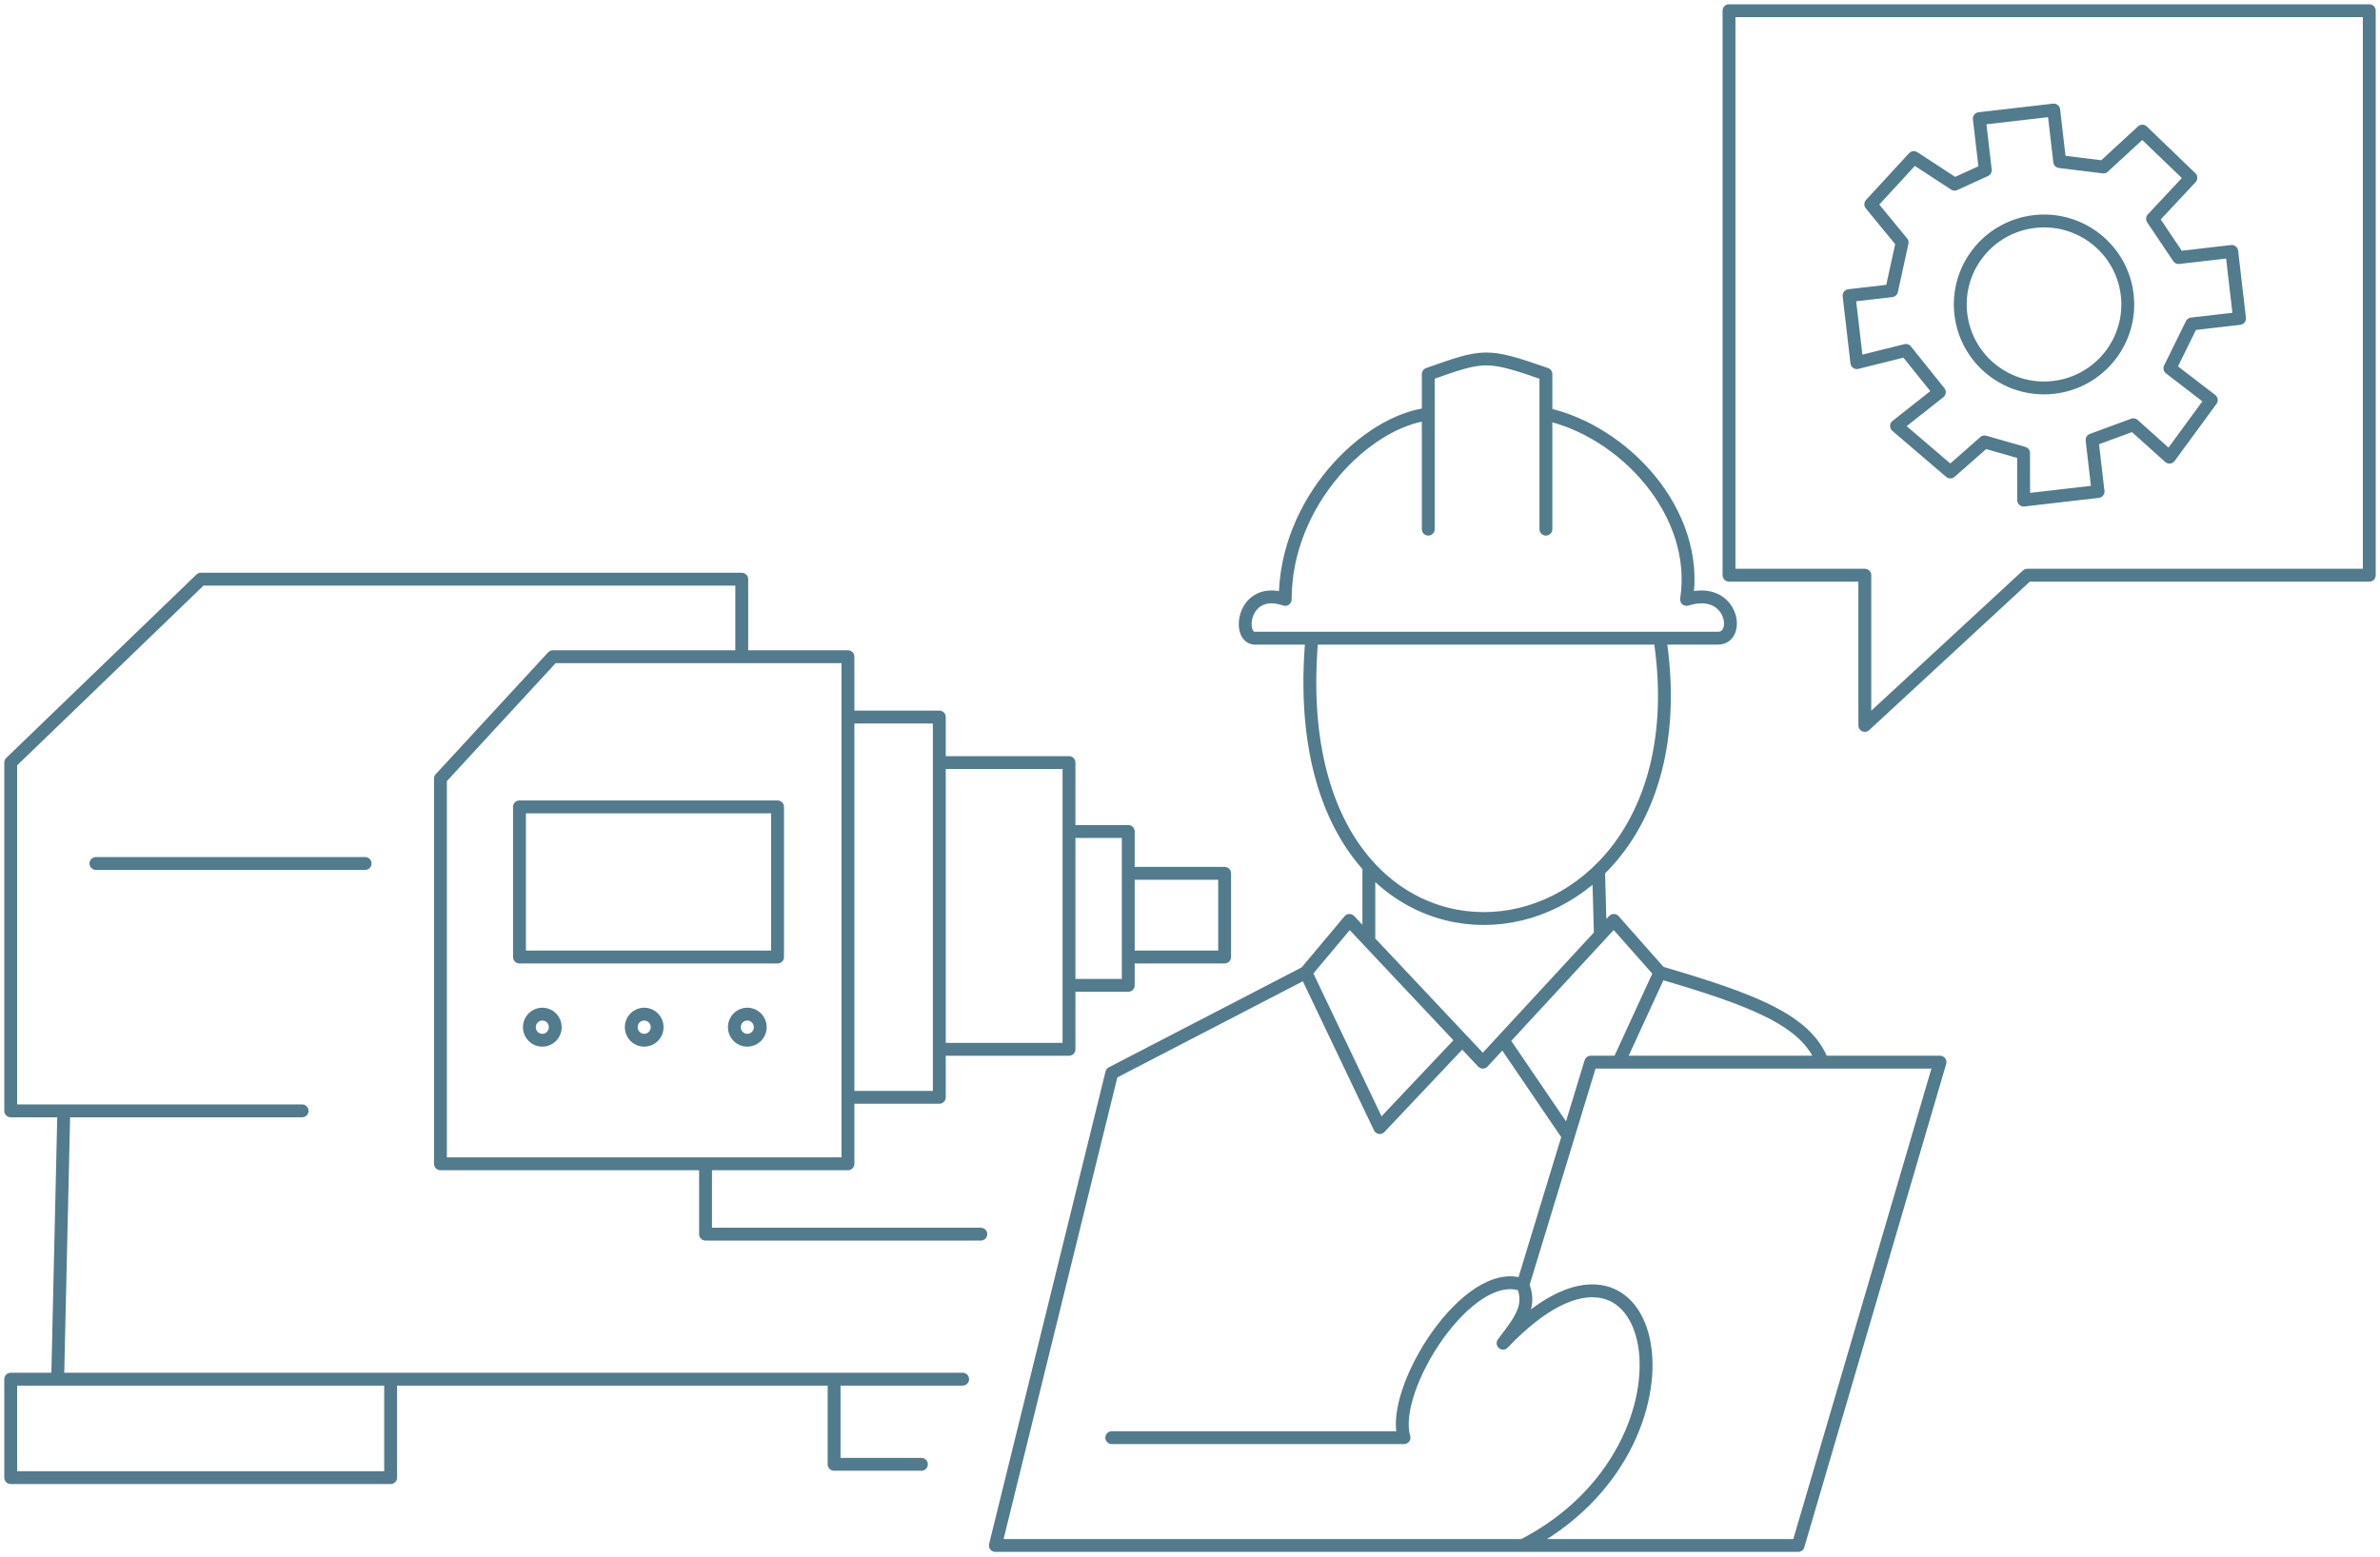
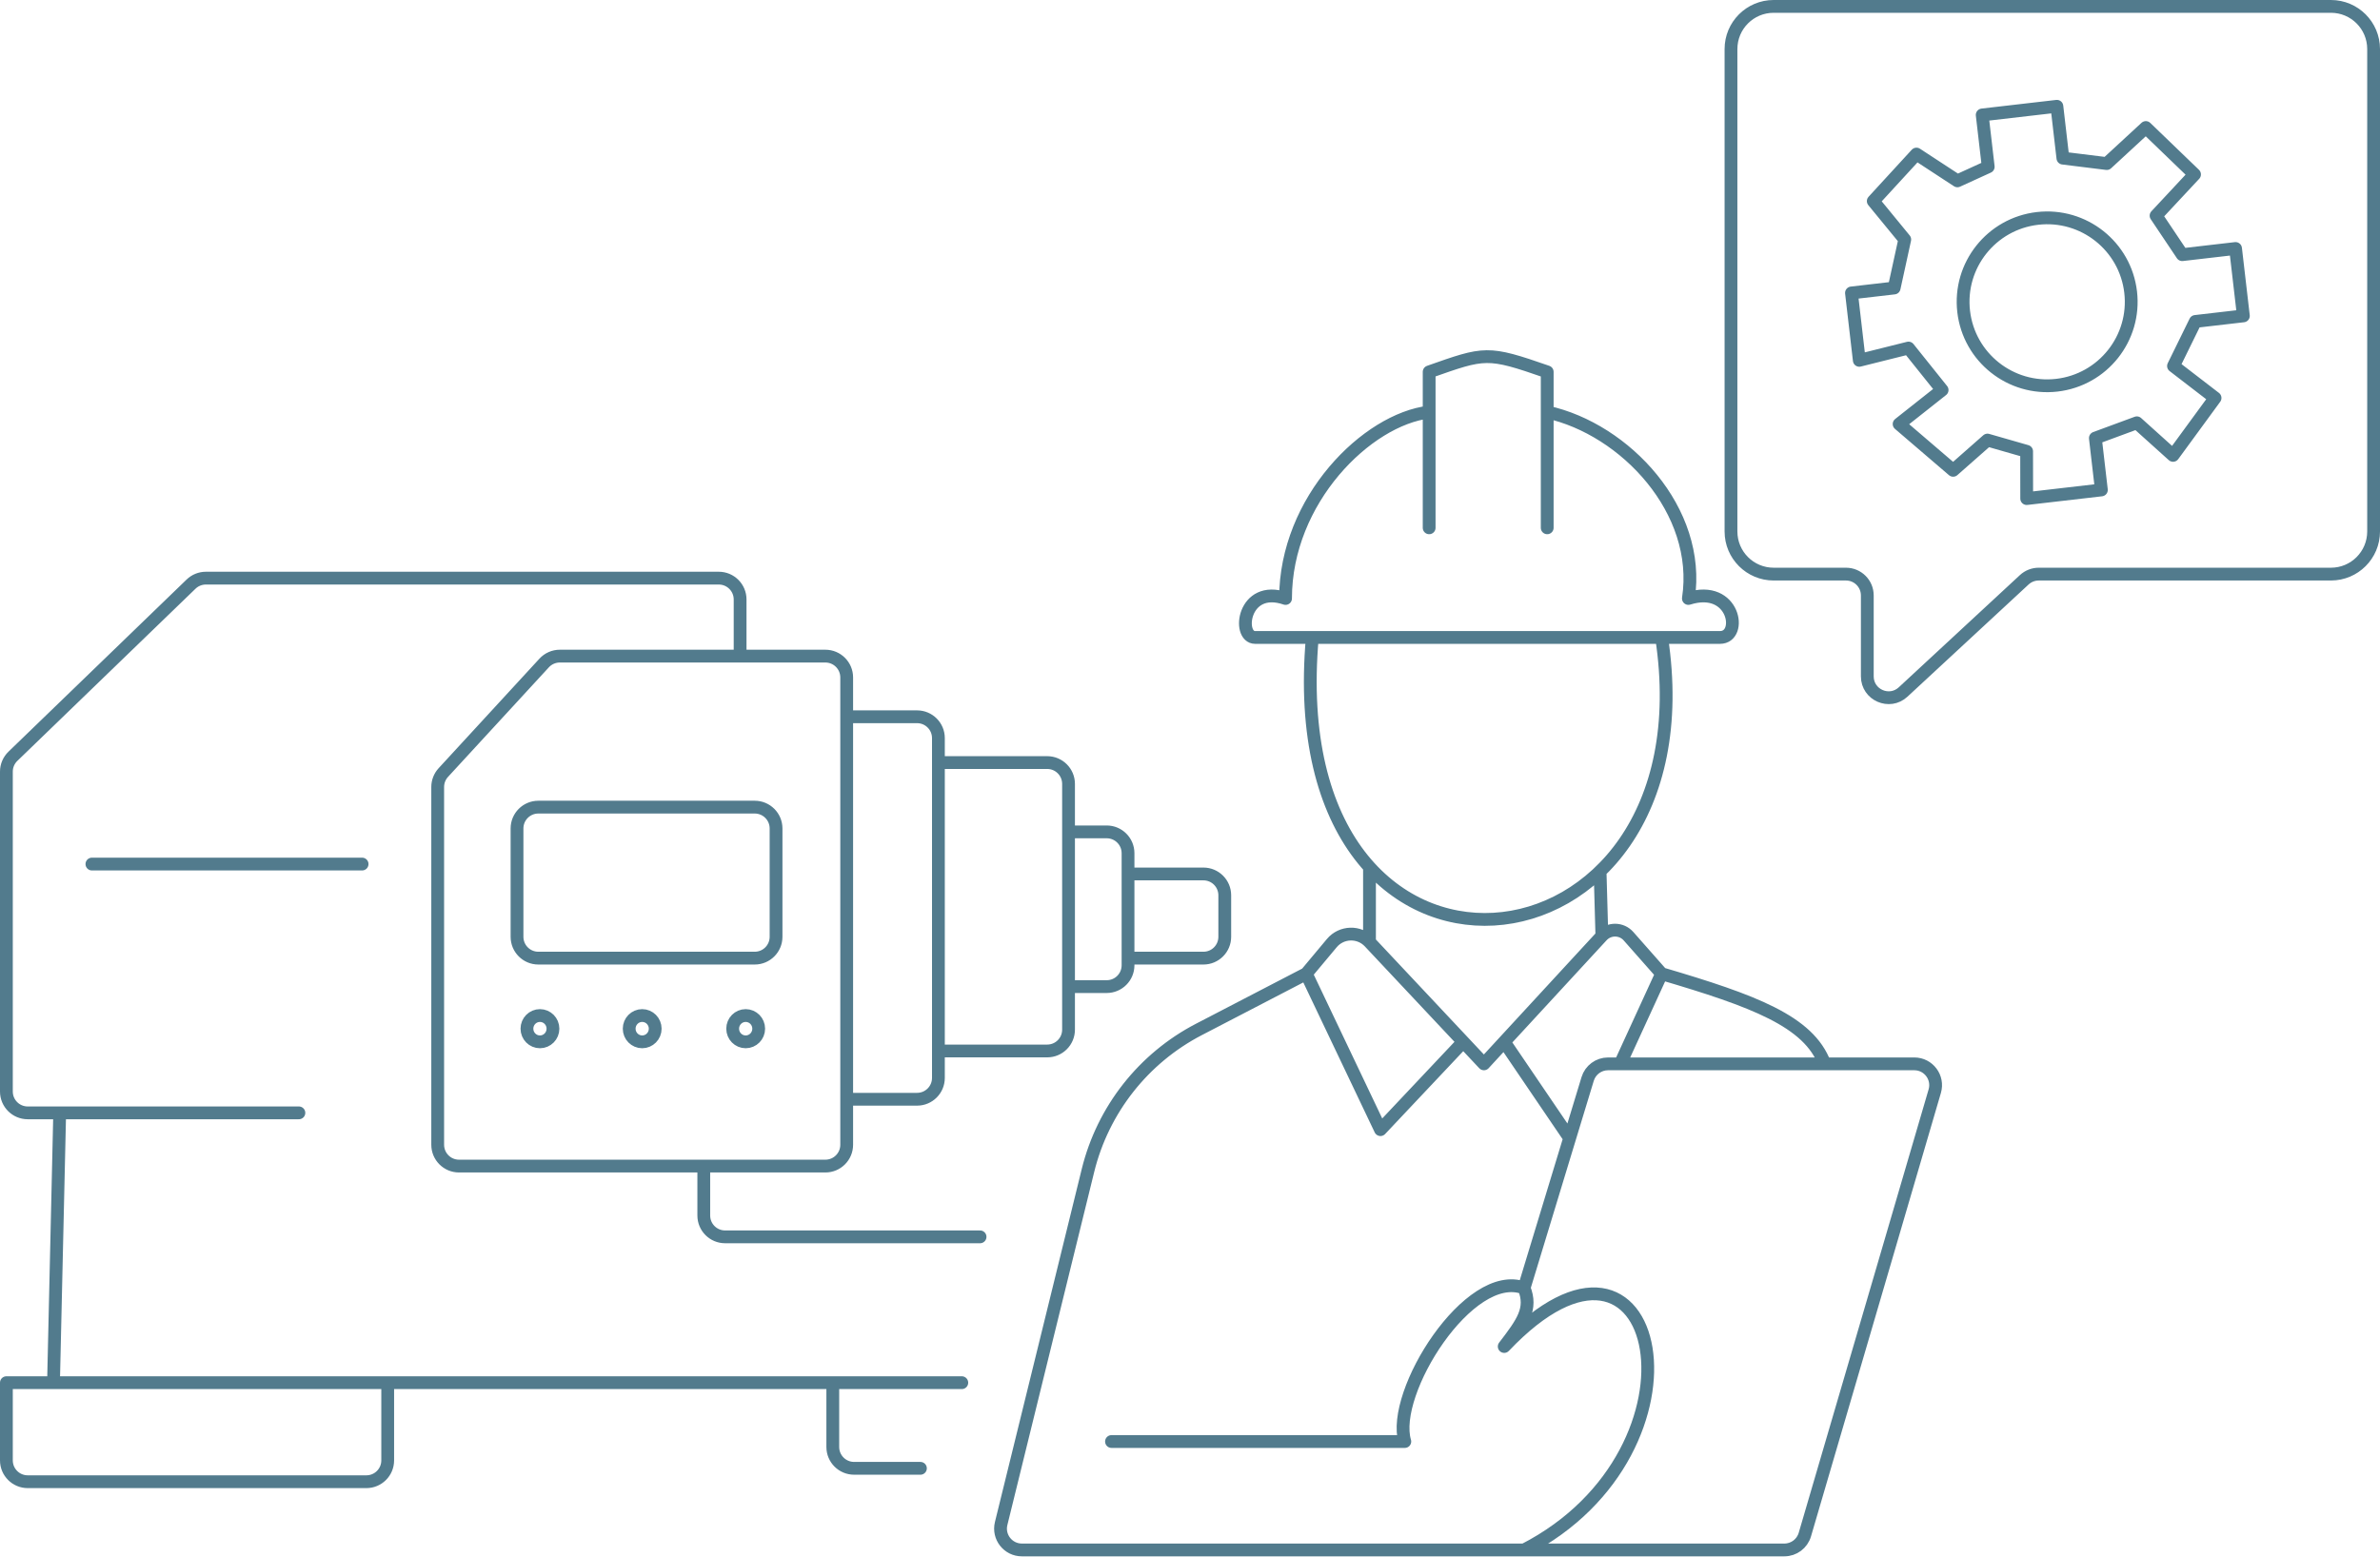
- <svg xmlns="http://www.w3.org/2000/svg" width="555" height="363" viewBox="0 0 555 363" fill="none">
-   <path id="Vector 106" d="M91.093 321.71V344.677H2.5V321.71H13.447M91.093 321.71H13.447M91.093 321.71H194.505M13.447 321.71L14.882 259.125M14.882 259.125H2.5V177.88L46.846 135.105H172.971V153.191M14.882 259.125H70.458M172.971 153.191H128.914L102.709 181.613V271.47H164.531M172.971 153.191H197.736V167.258M22.369 201.421H85.144M197.736 167.258H219.044V177.88M197.736 167.258V255.968M197.736 255.968V271.47H164.531M197.736 255.968H219.044V244.771M219.044 177.88H249.28V193.957M219.044 177.88V244.771M219.044 244.771H249.28V229.843M249.28 193.957H263.102V203.718M249.28 193.957V229.843M249.28 229.843H263.102V223.24M263.102 203.718H285.576V223.24H263.102M263.102 203.718V223.24M164.531 271.47V287.883H228.721M224.479 321.71H194.505M194.505 321.71V341.569H214.865M304.505 226.85L259.261 250.302L232.114 360.5H355.122M304.505 226.85L314.685 214.7L319.205 219.504M304.505 226.85L321.755 263.018L340.988 242.656M340.988 242.656L345.79 247.759L350.505 242.656L373.198 218.091L376.33 214.7L387.076 226.85M387.076 226.85C408.404 233.126 421.292 237.87 424.968 247.759M387.076 226.85L377.461 247.759M340.988 242.656L319.205 219.504M350.505 242.656L365.708 264.995M355.122 360.5H419.312L452.397 247.759H370.958L355.122 299.75M355.122 360.5C400.366 337.33 387.076 274.885 350.505 313.313C354.799 307.727 357.077 304.611 355.122 299.75M355.122 299.75C342.397 294.947 324.017 324.05 327.41 335.352H259.261M319.205 219.504V202.129M373.198 218.091L372.777 203.115M305.919 148.864C297.719 241.261 399.518 230.706 387.076 148.864M333.066 96.591C318.644 98.287 299.698 116.936 299.698 139.822C289.801 136.432 288.387 148.864 292.629 148.864H400.649C406.022 148.864 404.042 136.432 393.297 139.822C396.407 119.479 378.593 100.548 360.495 96.591M333.066 96.591V87.267C346.072 82.698 346.527 82.415 360.495 87.267V96.591M333.066 96.591V123.435M360.495 96.591V123.435M121.139 188.216V223.24H181.322V188.216H121.139ZM129.49 239.604C129.49 241.289 128.136 242.656 126.466 242.656C124.796 242.656 123.442 241.289 123.442 239.604C123.442 237.918 124.796 236.552 126.466 236.552C128.136 236.552 129.49 237.918 129.49 239.604ZM153.246 239.604C153.246 241.289 151.892 242.656 150.222 242.656C148.553 242.656 147.199 241.289 147.199 239.604C147.199 237.918 148.553 236.552 150.222 236.552C151.892 236.552 153.246 237.918 153.246 239.604ZM177.291 239.604C177.291 241.289 175.937 242.656 174.267 242.656C172.597 242.656 171.243 241.289 171.243 239.604C171.243 237.918 172.597 236.552 174.267 236.552C175.937 236.552 177.291 237.918 177.291 239.604ZM434.865 169.209L472.757 134.172H552.5V2.5H403.194V134.172H434.865V169.209ZM436.25 47.658L446.287 36.75L455.802 42.962L462.959 39.698L461.562 27.674L478.913 25.67L480.31 37.694L490.505 38.953L499.582 30.593L510.895 41.472L501.957 51.035L508.033 60.081L520.427 58.65L522.243 74.281L511.088 75.57L506.009 85.905L515.663 93.32L505.905 106.632L497.491 99.075L487.855 102.625L489.252 114.649L471.9 116.653L471.882 105.688L462.787 103.083L454.81 110.098L442.258 99.362L452.246 91.476L444.434 81.74L433.005 84.59L431.189 68.958L441.104 67.813L443.565 56.561L436.25 47.658ZM496.053 68.777C497.294 79.46 489.615 89.124 478.901 90.362C468.187 91.599 458.495 83.942 457.254 73.259C456.013 62.576 463.692 52.913 474.406 51.675C485.12 50.437 494.812 58.094 496.053 68.777Z" stroke="#527B8D" stroke-width="3" stroke-linecap="round" stroke-linejoin="round" />
+ <svg xmlns="http://www.w3.org/2000/svg" width="558" height="365" viewBox="0 0 558 365" fill="none">
+   <path d="M90.898 324.276V342.5C90.898 345.261 88.659 347.5 85.898 347.5H6.5C3.739 347.5 1.5 345.261 1.5 342.5V324.276H12.546M90.898 324.276H12.546M90.898 324.276H195.251M12.546 324.276L13.995 260.993M13.995 260.993H6.5C3.739 260.993 1.5 258.754 1.5 255.993V180.961C1.5 179.605 2.05 178.308 3.025 177.366L44.795 136.991C45.727 136.09 46.974 135.587 48.27 135.587H168.521C171.282 135.587 173.521 137.825 173.521 140.587V153.875M13.995 260.993H70.076M173.521 153.875H131.257C129.858 153.875 128.524 154.46 127.577 155.489L103.941 181.179C103.092 182.102 102.62 183.31 102.62 184.564V268.475C102.62 271.237 104.859 273.475 107.62 273.475H165.004M173.521 153.875H193.51C196.272 153.875 198.51 156.113 198.51 158.875V168.099M21.55 202.644H84.895M198.51 168.099H215.013C217.774 168.099 220.013 170.338 220.013 173.099V178.84M198.51 168.099V257.8M198.51 257.8V268.475C198.51 271.237 196.272 273.475 193.51 273.475H165.004M198.51 257.8H215.013C217.774 257.8 220.013 255.561 220.013 252.8V246.478M220.013 178.84H245.523C248.285 178.84 250.523 181.079 250.523 183.84V195.096M220.013 178.84V246.478M220.013 246.478H245.523C248.285 246.478 250.523 244.24 250.523 241.478V231.383M250.523 195.096H259.471C262.233 195.096 264.471 197.335 264.471 200.096V204.966M250.523 195.096V231.383M250.523 231.383H259.471C262.233 231.383 264.471 229.144 264.471 226.383V224.706M264.471 204.966H282.15C284.911 204.966 287.15 207.205 287.15 209.966V219.706C287.15 222.468 284.911 224.706 282.15 224.706H264.471M264.471 204.966V224.706M165.004 273.475V285.071C165.004 287.833 167.242 290.071 170.004 290.071H229.778M225.497 324.276H195.251M195.251 324.276V339.357C195.251 342.119 197.489 344.357 200.251 344.357H215.796M306.251 228.357L281.097 241.422C268.066 248.19 258.585 260.247 255.08 274.506L234.724 357.306C233.95 360.457 236.335 363.5 239.58 363.5H357.328M306.251 228.357L312.249 221.182C314.522 218.465 318.659 218.346 321.084 220.928M306.251 228.357L323.657 264.928L343.066 244.339M389.572 228.357L381.815 219.567C380.164 217.697 377.259 217.666 375.568 219.5M389.572 228.357C411.094 234.703 424.099 239.5 427.808 249.5M389.572 228.357L379.87 249.5M375.568 219.5L352.669 244.339L347.911 249.5L343.066 244.339M343.066 244.339L321.084 220.928M352.669 244.339L368.01 266.928M357.328 363.5H418.356C420.576 363.5 422.53 362.036 423.154 359.905L453.611 255.905C454.549 252.704 452.148 249.5 448.813 249.5H377.013C374.812 249.5 372.87 250.939 372.229 253.046L357.328 302.071M357.328 363.5C402.983 340.071 389.572 276.928 352.669 315.786C357.002 310.138 359.3 306.987 357.328 302.071M357.328 302.071C344.487 297.214 325.94 326.643 329.364 338.071H260.595M321.084 220.928V203.36M375.568 219.5L375.143 204.357M307.677 149.499C299.402 242.928 402.127 232.256 389.572 149.499M335.071 96.642C320.518 98.357 301.4 117.214 301.4 140.357C291.413 136.929 289.986 149.499 294.266 149.499H403.269C408.69 149.499 406.693 136.929 395.85 140.357C398.988 119.786 381.012 100.643 362.749 96.642M335.071 96.642V87.214C348.195 82.594 348.655 82.308 362.749 87.214V96.642M335.071 96.642V123.786M362.749 96.642V123.786M129.644 241.253C129.644 242.957 128.278 244.339 126.593 244.339C124.908 244.339 123.542 242.957 123.542 241.253C123.542 239.548 124.908 238.167 126.593 238.167C128.278 238.167 129.644 239.548 129.644 241.253ZM153.616 241.253C153.616 242.957 152.25 244.339 150.565 244.339C148.88 244.339 147.514 242.957 147.514 241.253C147.514 239.548 148.88 238.167 150.565 238.167C152.25 238.167 153.616 239.548 153.616 241.253ZM177.88 241.253C177.88 242.957 176.514 244.339 174.828 244.339C173.143 244.339 171.777 242.957 171.777 241.253C171.777 239.548 173.143 238.167 174.828 238.167C176.514 238.167 177.88 239.548 177.88 241.253ZM439.194 47.163L449.322 36.133L458.923 42.414L466.145 39.114L464.735 26.955L482.244 24.929L483.654 37.087L493.942 38.361L503.101 29.907L514.516 40.908L505.498 50.577L511.628 59.725L524.135 58.277L525.968 74.083L514.712 75.386L509.586 85.837L519.328 93.334L509.481 106.796L500.991 99.153L491.267 102.743L492.677 114.902L475.167 116.929L475.149 105.841L465.971 103.207L457.922 110.3L445.256 99.444L455.335 91.47L447.452 81.625L435.919 84.507L434.086 68.701L444.092 67.543L446.575 56.165L439.194 47.163ZM499.54 68.518C500.793 79.32 493.044 89.092 482.232 90.343C471.421 91.595 461.641 83.852 460.388 73.05C459.136 62.248 466.885 52.476 477.696 51.224C488.508 49.973 498.288 57.715 499.54 68.518ZM556.5 11.5V124.643C556.5 130.166 552.023 134.643 546.5 134.643H477.992C476.732 134.643 475.519 135.119 474.594 135.975L446.194 162.29C442.993 165.256 437.796 162.986 437.796 158.622V139.643C437.796 136.882 435.557 134.643 432.796 134.643H415.837C410.314 134.643 405.837 130.166 405.837 124.643V11.5C405.837 5.977 410.314 1.5 415.837 1.5H546.5C552.023 1.5 556.5 5.977 556.5 11.5ZM181.948 194.291V219.706C181.948 222.468 179.709 224.706 176.948 224.706H126.217C123.456 224.706 121.217 222.468 121.217 219.706V194.291C121.217 191.529 123.456 189.291 126.217 189.291H176.948C179.709 189.291 181.948 191.529 181.948 194.291Z" stroke="#527B8D" stroke-width="3" stroke-linecap="round" stroke-linejoin="round" />
</svg>
